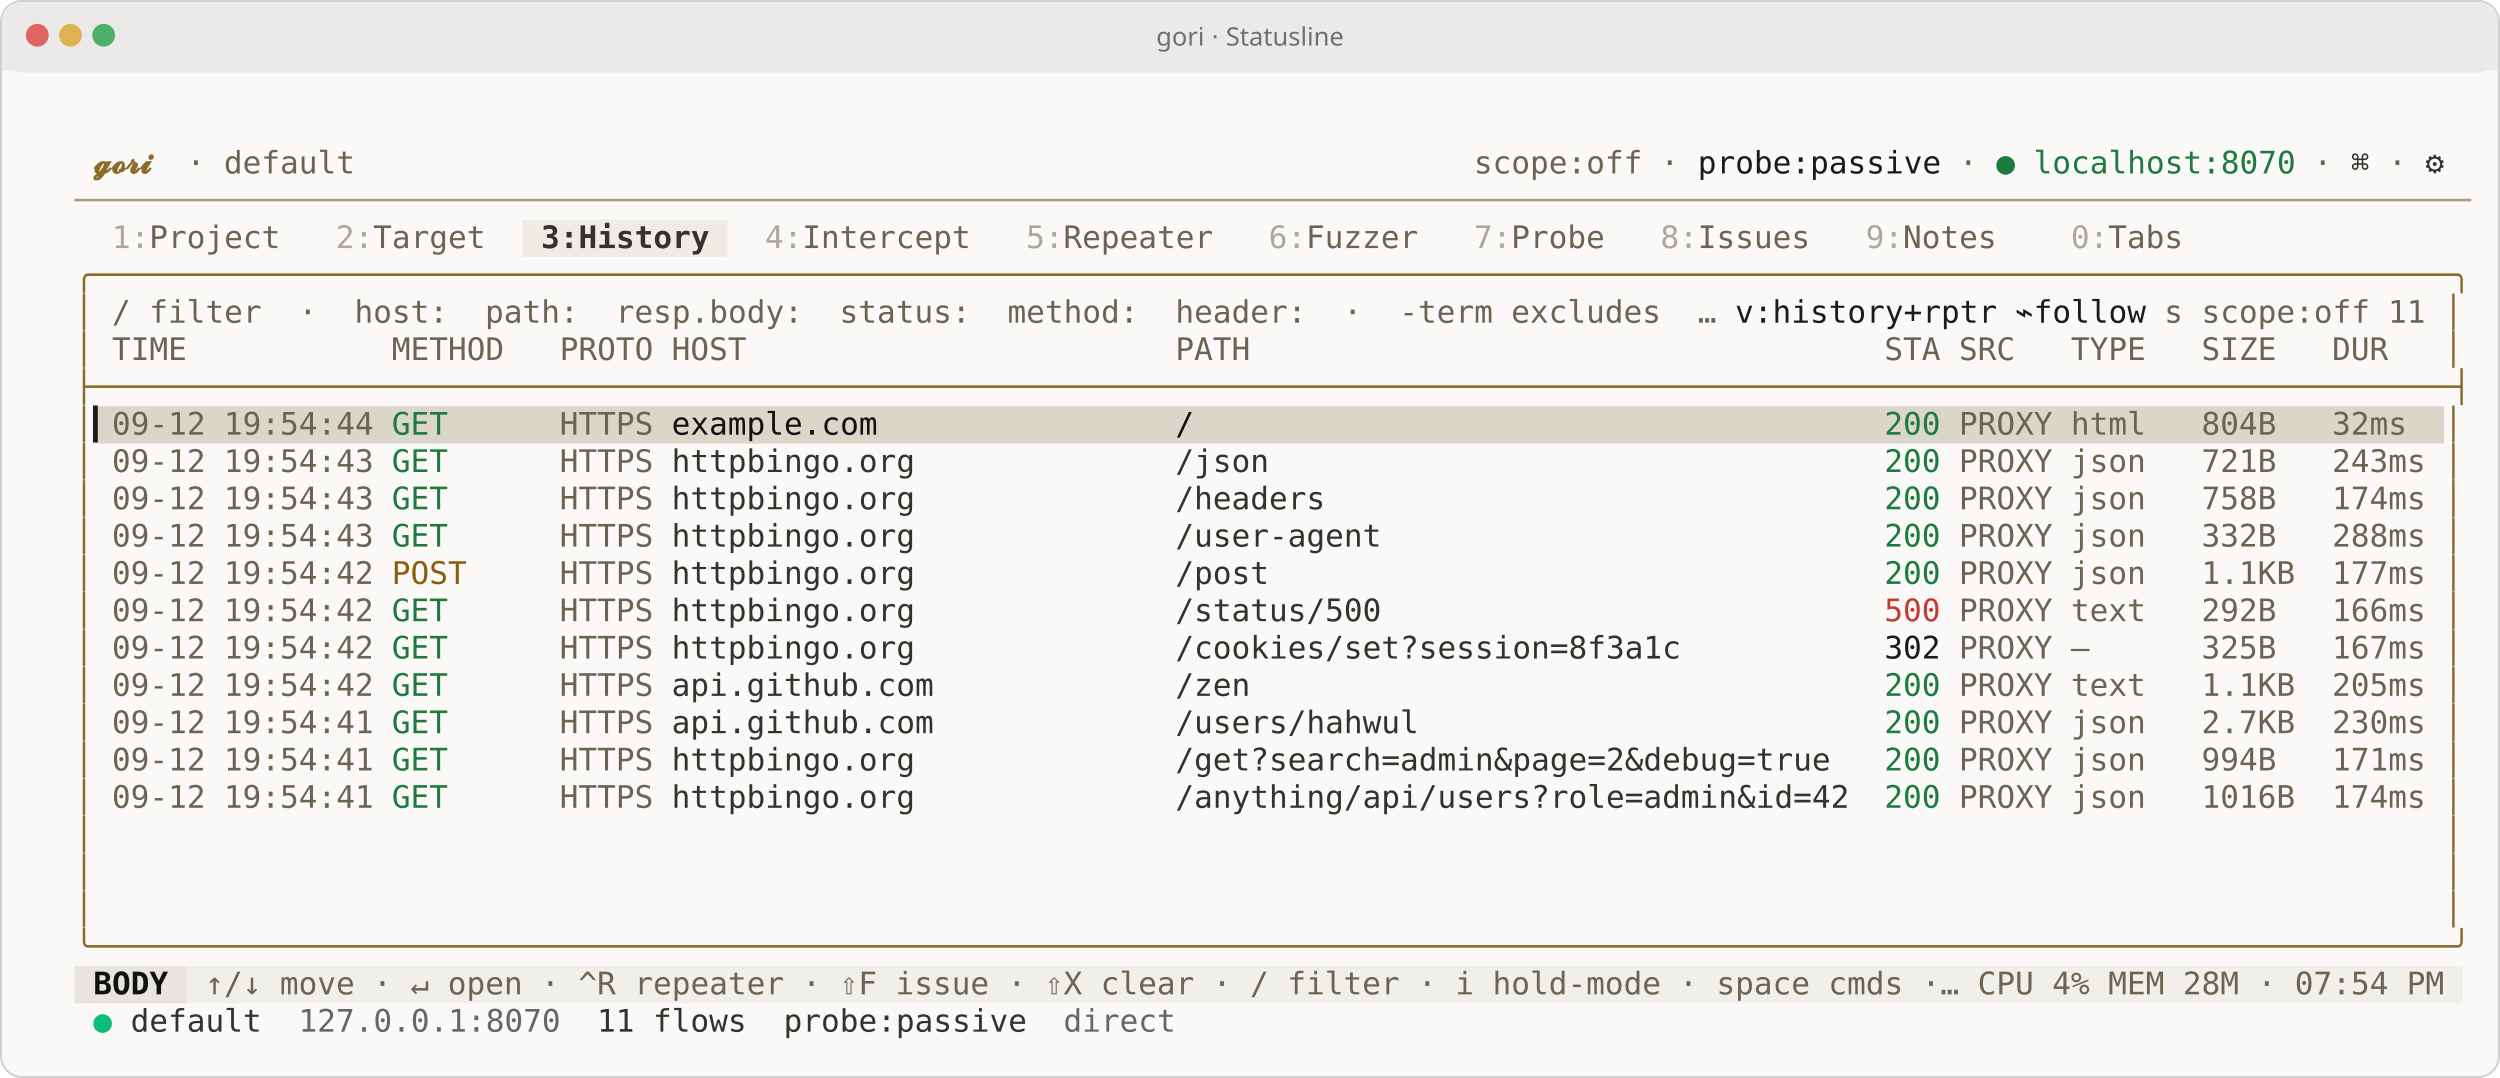
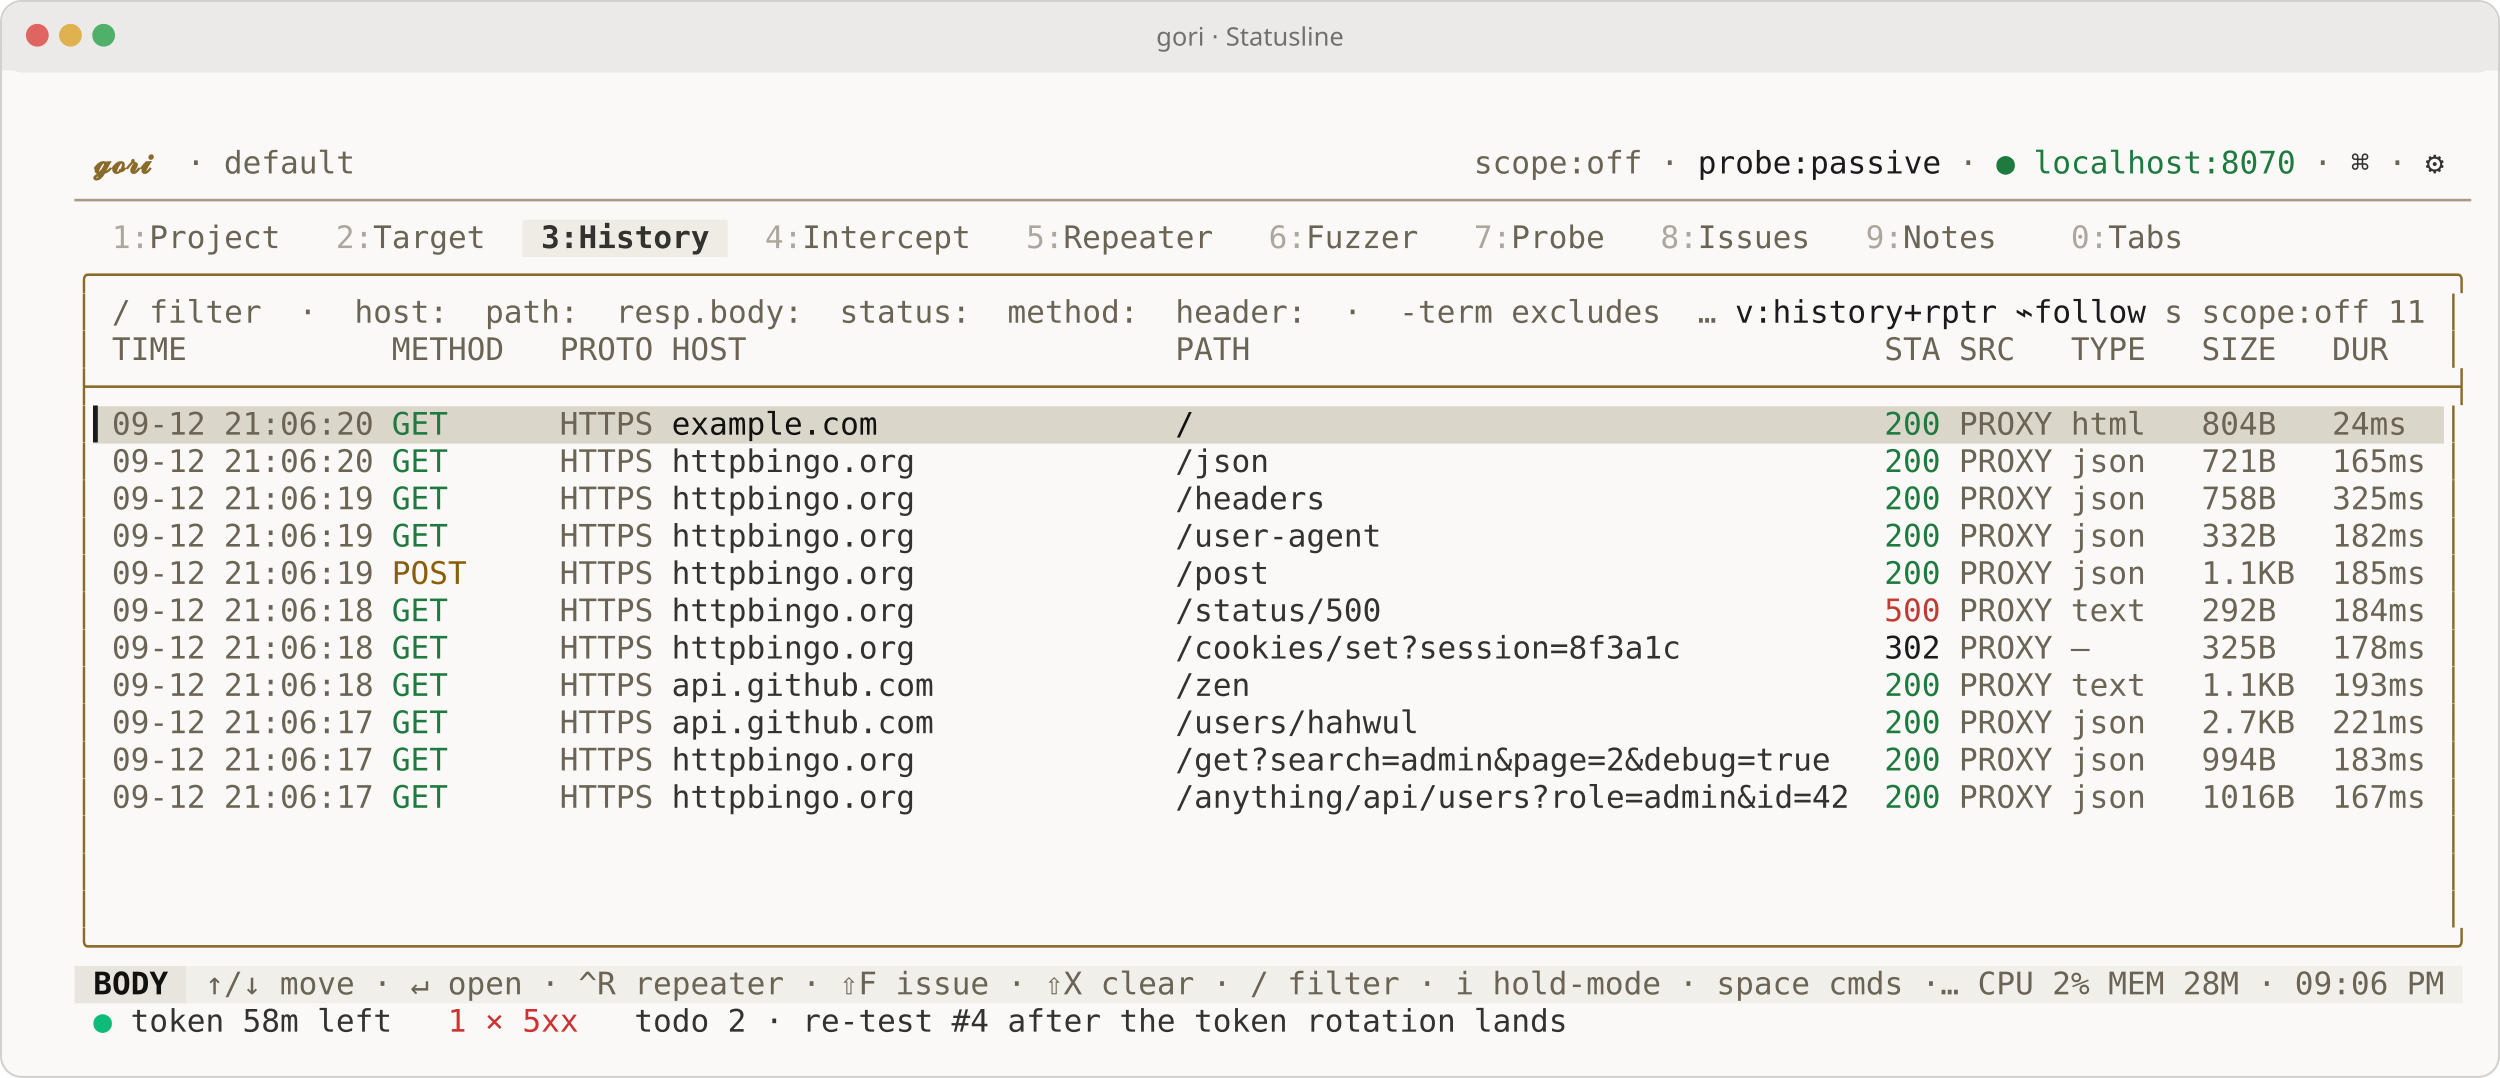
<svg xmlns="http://www.w3.org/2000/svg" width="1206" height="520" viewBox="0 0 1206.0 520.0" font-family="ui-monospace,'SF Mono','JetBrains Mono',Menlo,Consolas,monospace" font-size="15.0px" role="img" aria-label="gori · Statusline">
  <rect x="0.5" y="0.5" width="1205.0" height="519.0" rx="10" ry="10" fill="#faf9f7" stroke="#d2d1cf" stroke-width="1" />
  <rect x="1" y="1" width="1204.0" height="34.0" rx="10" ry="10" fill="#ebeae8" />
  <rect x="1" y="24.0" width="1204.0" height="10" fill="#ebeae8" />
  <circle cx="18.0" cy="17.0" r="5.5" fill="#e0645f" />
  <circle cx="34.0" cy="17.0" r="5.5" fill="#e0b24f" />
  <circle cx="50.0" cy="17.0" r="5.5" fill="#4fb06a" />
  <text x="603.0" y="22.0" text-anchor="middle" fill="#70706f" font-family="'Apple Symbols','Segoe UI Symbol','Cambria Math','STIX Two Math','Noto Sans Math','DejaVu Sans',ui-monospace,'SF Mono','JetBrains Mono',Menlo,Consolas,monospace" font-size="12.3px">gori · Statusline</text>
  <rect x="252.00" y="106.00" width="99.00" height="18.00" fill="#eeece5" />
  <rect x="45.00" y="196.00" width="1134.00" height="18.00" fill="#dbd6ca" />
  <rect x="36.00" y="466.00" width="54.00" height="18.00" fill="#e7e5de" />
  <rect x="90.00" y="466.00" width="1098.00" height="18.00" fill="#f0efea" />
  <text x="45.00" y="83.68" textLength="36.00" lengthAdjust="spacingAndGlyphs" fill="#8a6a28" font-weight="700" xml:space="preserve">𝓰𝓸𝓻𝓲</text>
  <text x="90.00" y="83.68" textLength="9.00" lengthAdjust="spacingAndGlyphs" fill="#6b6454" xml:space="preserve">·</text>
  <text x="108.00" y="83.68" textLength="63.00" lengthAdjust="spacingAndGlyphs" fill="#6b6454" xml:space="preserve">default</text>
  <text x="711.00" y="83.68" textLength="81.00" lengthAdjust="spacingAndGlyphs" fill="#6b6454" xml:space="preserve">scope:off</text>
  <text x="801.00" y="83.68" textLength="9.00" lengthAdjust="spacingAndGlyphs" fill="#6b6454" xml:space="preserve">·</text>
  <text x="819.00" y="83.68" textLength="117.00" lengthAdjust="spacingAndGlyphs" fill="#1b1b1d" xml:space="preserve">probe:passive</text>
  <text x="945.00" y="83.68" textLength="9.00" lengthAdjust="spacingAndGlyphs" fill="#6b6454" xml:space="preserve">·</text>
  <text x="963.00" y="83.68" textLength="9.00" lengthAdjust="spacingAndGlyphs" fill="#1f7a40" xml:space="preserve">●</text>
  <text x="981.00" y="83.68" textLength="126.00" lengthAdjust="spacingAndGlyphs" fill="#1f7a40" xml:space="preserve">localhost:8070</text>
  <text x="1116.00" y="83.68" textLength="9.00" lengthAdjust="spacingAndGlyphs" fill="#6b6454" xml:space="preserve">·</text>
  <text x="1134.00" y="83.68" textLength="9.00" lengthAdjust="spacingAndGlyphs" fill="#33322f" xml:space="preserve">⌘</text>
  <text x="1152.00" y="83.68" textLength="9.00" lengthAdjust="spacingAndGlyphs" fill="#6b6454" xml:space="preserve">·</text>
  <text x="1170.00" y="83.68" textLength="9.00" lengthAdjust="spacingAndGlyphs" fill="#33322f" xml:space="preserve">⚙</text>
  <text x="36.00" y="101.68" textLength="1152.00" lengthAdjust="spacingAndGlyphs" fill="#a89a86" xml:space="preserve">────────────────────────────────────────────────────────────────────────────────────────────────────────────────────────────────</text>
  <text x="54.00" y="119.68" textLength="18.00" lengthAdjust="spacingAndGlyphs" fill="#aba79d" xml:space="preserve">1:</text>
  <text x="72.00" y="119.68" textLength="63.00" lengthAdjust="spacingAndGlyphs" fill="#6b6454" xml:space="preserve">Project</text>
  <text x="162.00" y="119.68" textLength="18.00" lengthAdjust="spacingAndGlyphs" fill="#aba79d" xml:space="preserve">2:</text>
  <text x="180.00" y="119.68" textLength="54.00" lengthAdjust="spacingAndGlyphs" fill="#6b6454" xml:space="preserve">Target</text>
  <text x="261.00" y="119.68" textLength="81.00" lengthAdjust="spacingAndGlyphs" fill="#33322f" font-weight="700" xml:space="preserve">3:History</text>
  <text x="369.00" y="119.68" textLength="18.00" lengthAdjust="spacingAndGlyphs" fill="#aba79d" xml:space="preserve">4:</text>
  <text x="387.00" y="119.68" textLength="81.00" lengthAdjust="spacingAndGlyphs" fill="#6b6454" xml:space="preserve">Intercept</text>
  <text x="495.00" y="119.68" textLength="18.00" lengthAdjust="spacingAndGlyphs" fill="#aba79d" xml:space="preserve">5:</text>
  <text x="513.00" y="119.68" textLength="72.00" lengthAdjust="spacingAndGlyphs" fill="#6b6454" xml:space="preserve">Repeater</text>
  <text x="612.00" y="119.68" textLength="18.00" lengthAdjust="spacingAndGlyphs" fill="#aba79d" xml:space="preserve">6:</text>
  <text x="630.00" y="119.68" textLength="54.00" lengthAdjust="spacingAndGlyphs" fill="#6b6454" xml:space="preserve">Fuzzer</text>
  <text x="711.00" y="119.68" textLength="18.00" lengthAdjust="spacingAndGlyphs" fill="#aba79d" xml:space="preserve">7:</text>
  <text x="729.00" y="119.68" textLength="45.00" lengthAdjust="spacingAndGlyphs" fill="#6b6454" xml:space="preserve">Probe</text>
  <text x="801.00" y="119.68" textLength="18.00" lengthAdjust="spacingAndGlyphs" fill="#aba79d" xml:space="preserve">8:</text>
  <text x="819.00" y="119.68" textLength="54.00" lengthAdjust="spacingAndGlyphs" fill="#6b6454" xml:space="preserve">Issues</text>
  <text x="900.00" y="119.68" textLength="18.00" lengthAdjust="spacingAndGlyphs" fill="#aba79d" xml:space="preserve">9:</text>
  <text x="918.00" y="119.68" textLength="45.00" lengthAdjust="spacingAndGlyphs" fill="#6b6454" xml:space="preserve">Notes</text>
  <text x="999.00" y="119.68" textLength="18.00" lengthAdjust="spacingAndGlyphs" fill="#aba79d" xml:space="preserve">0:</text>
  <text x="1017.00" y="119.68" textLength="36.00" lengthAdjust="spacingAndGlyphs" fill="#6b6454" xml:space="preserve">Tabs</text>
  <text x="36.00" y="137.68" textLength="1152.00" lengthAdjust="spacingAndGlyphs" fill="#8a6a28" xml:space="preserve">╭──────────────────────────────────────────────────────────────────────────────────────────────────────────────────────────────╮</text>
  <text x="36.00" y="155.68" textLength="9.00" lengthAdjust="spacingAndGlyphs" fill="#8a6a28" xml:space="preserve">│</text>
  <text x="54.00" y="155.68" textLength="9.00" lengthAdjust="spacingAndGlyphs" fill="#6b6454" xml:space="preserve">/</text>
  <text x="72.00" y="155.68" textLength="54.00" lengthAdjust="spacingAndGlyphs" fill="#6b6454" xml:space="preserve">filter</text>
  <text x="144.00" y="155.68" textLength="9.00" lengthAdjust="spacingAndGlyphs" fill="#6b6454" xml:space="preserve">·</text>
  <text x="171.00" y="155.68" textLength="45.00" lengthAdjust="spacingAndGlyphs" fill="#6b6454" xml:space="preserve">host:</text>
  <text x="234.00" y="155.68" textLength="45.00" lengthAdjust="spacingAndGlyphs" fill="#6b6454" xml:space="preserve">path:</text>
  <text x="297.00" y="155.68" textLength="90.00" lengthAdjust="spacingAndGlyphs" fill="#6b6454" xml:space="preserve">resp.body:</text>
  <text x="405.00" y="155.68" textLength="63.00" lengthAdjust="spacingAndGlyphs" fill="#6b6454" xml:space="preserve">status:</text>
  <text x="486.00" y="155.68" textLength="63.00" lengthAdjust="spacingAndGlyphs" fill="#6b6454" xml:space="preserve">method:</text>
  <text x="567.00" y="155.68" textLength="63.00" lengthAdjust="spacingAndGlyphs" fill="#6b6454" xml:space="preserve">header:</text>
  <text x="648.00" y="155.68" textLength="9.00" lengthAdjust="spacingAndGlyphs" fill="#6b6454" xml:space="preserve">·</text>
  <text x="675.00" y="155.68" textLength="45.00" lengthAdjust="spacingAndGlyphs" fill="#6b6454" xml:space="preserve">-term</text>
  <text x="729.00" y="155.68" textLength="72.00" lengthAdjust="spacingAndGlyphs" fill="#6b6454" xml:space="preserve">excludes</text>
  <text x="819.00" y="155.68" textLength="9.00" lengthAdjust="spacingAndGlyphs" fill="#6b6454" xml:space="preserve">…</text>
  <text x="837.00" y="155.68" textLength="126.00" lengthAdjust="spacingAndGlyphs" fill="#1b1b1d" xml:space="preserve">v:history+rptr</text>
  <text x="972.00" y="155.68" textLength="63.00" lengthAdjust="spacingAndGlyphs" fill="#1b1b1d" xml:space="preserve">⌁follow</text>
  <text x="1044.00" y="155.68" textLength="9.00" lengthAdjust="spacingAndGlyphs" fill="#6b6454" xml:space="preserve">s</text>
  <text x="1062.00" y="155.68" textLength="81.00" lengthAdjust="spacingAndGlyphs" fill="#6b6454" xml:space="preserve">scope:off</text>
  <text x="1152.00" y="155.68" textLength="18.00" lengthAdjust="spacingAndGlyphs" fill="#6b6454" xml:space="preserve">11</text>
  <text x="1179.00" y="155.68" textLength="9.00" lengthAdjust="spacingAndGlyphs" fill="#8a6a28" xml:space="preserve">│</text>
  <text x="36.00" y="173.68" textLength="9.00" lengthAdjust="spacingAndGlyphs" fill="#8a6a28" xml:space="preserve">│</text>
  <text x="54.00" y="173.68" textLength="36.00" lengthAdjust="spacingAndGlyphs" fill="#6b6454" xml:space="preserve">TIME</text>
  <text x="189.00" y="173.68" textLength="54.00" lengthAdjust="spacingAndGlyphs" fill="#6b6454" xml:space="preserve">METHOD</text>
  <text x="270.00" y="173.68" textLength="45.00" lengthAdjust="spacingAndGlyphs" fill="#6b6454" xml:space="preserve">PROTO</text>
  <text x="324.00" y="173.68" textLength="36.00" lengthAdjust="spacingAndGlyphs" fill="#6b6454" xml:space="preserve">HOST</text>
  <text x="567.00" y="173.68" textLength="36.00" lengthAdjust="spacingAndGlyphs" fill="#6b6454" xml:space="preserve">PATH</text>
  <text x="909.00" y="173.68" textLength="27.00" lengthAdjust="spacingAndGlyphs" fill="#6b6454" xml:space="preserve">STA</text>
  <text x="945.00" y="173.68" textLength="27.00" lengthAdjust="spacingAndGlyphs" fill="#6b6454" xml:space="preserve">SRC</text>
  <text x="999.00" y="173.68" textLength="36.00" lengthAdjust="spacingAndGlyphs" fill="#6b6454" xml:space="preserve">TYPE</text>
  <text x="1062.00" y="173.68" textLength="36.00" lengthAdjust="spacingAndGlyphs" fill="#6b6454" xml:space="preserve">SIZE</text>
  <text x="1125.00" y="173.68" textLength="27.00" lengthAdjust="spacingAndGlyphs" fill="#6b6454" xml:space="preserve">DUR</text>
  <text x="1179.00" y="173.68" textLength="9.00" lengthAdjust="spacingAndGlyphs" fill="#8a6a28" xml:space="preserve">│</text>
  <text x="36.00" y="191.68" textLength="1152.00" lengthAdjust="spacingAndGlyphs" fill="#8a6a28" xml:space="preserve">├──────────────────────────────────────────────────────────────────────────────────────────────────────────────────────────────┤</text>
  <text x="36.00" y="209.68" textLength="9.00" lengthAdjust="spacingAndGlyphs" fill="#8a6a28" xml:space="preserve">│</text>
  <text x="45.00" y="209.68" textLength="9.00" lengthAdjust="spacingAndGlyphs" fill="#1b1b1d" xml:space="preserve">▎</text>
  <text x="54.00" y="209.68" textLength="45.00" lengthAdjust="spacingAndGlyphs" fill="#6b6454" xml:space="preserve">09-12</text>
-   <text x="108.00" y="209.68" textLength="72.00" lengthAdjust="spacingAndGlyphs" fill="#6b6454" xml:space="preserve">19:54:44</text>
+   <text x="108.00" y="209.68" textLength="72.00" lengthAdjust="spacingAndGlyphs" fill="#6b6454" xml:space="preserve">21:06:20</text>
  <text x="189.00" y="209.68" textLength="27.00" lengthAdjust="spacingAndGlyphs" fill="#1f7a40" xml:space="preserve">GET</text>
  <text x="270.00" y="209.68" textLength="45.00" lengthAdjust="spacingAndGlyphs" fill="#6b6454" xml:space="preserve">HTTPS</text>
  <text x="324.00" y="209.68" textLength="99.00" lengthAdjust="spacingAndGlyphs" fill="#111110" xml:space="preserve">example.com</text>
  <text x="567.00" y="209.68" textLength="9.00" lengthAdjust="spacingAndGlyphs" fill="#111110" xml:space="preserve">/</text>
  <text x="909.00" y="209.68" textLength="27.00" lengthAdjust="spacingAndGlyphs" fill="#1f7a40" xml:space="preserve">200</text>
  <text x="945.00" y="209.68" textLength="45.00" lengthAdjust="spacingAndGlyphs" fill="#6b6454" xml:space="preserve">PROXY</text>
  <text x="999.00" y="209.68" textLength="36.00" lengthAdjust="spacingAndGlyphs" fill="#6b6454" xml:space="preserve">html</text>
  <text x="1062.00" y="209.68" textLength="36.00" lengthAdjust="spacingAndGlyphs" fill="#6b6454" xml:space="preserve">804B</text>
-   <text x="1125.00" y="209.68" textLength="36.00" lengthAdjust="spacingAndGlyphs" fill="#6b6454" xml:space="preserve">32ms</text>
+   <text x="1125.00" y="209.68" textLength="36.00" lengthAdjust="spacingAndGlyphs" fill="#6b6454" xml:space="preserve">24ms</text>
  <text x="1179.00" y="209.68" textLength="9.00" lengthAdjust="spacingAndGlyphs" fill="#8a6a28" xml:space="preserve">│</text>
  <text x="36.00" y="227.68" textLength="9.00" lengthAdjust="spacingAndGlyphs" fill="#8a6a28" xml:space="preserve">│</text>
  <text x="54.00" y="227.68" textLength="45.00" lengthAdjust="spacingAndGlyphs" fill="#6b6454" xml:space="preserve">09-12</text>
-   <text x="108.00" y="227.68" textLength="72.00" lengthAdjust="spacingAndGlyphs" fill="#6b6454" xml:space="preserve">19:54:43</text>
+   <text x="108.00" y="227.68" textLength="72.00" lengthAdjust="spacingAndGlyphs" fill="#6b6454" xml:space="preserve">21:06:20</text>
  <text x="189.00" y="227.68" textLength="27.00" lengthAdjust="spacingAndGlyphs" fill="#1f7a40" xml:space="preserve">GET</text>
  <text x="270.00" y="227.68" textLength="45.00" lengthAdjust="spacingAndGlyphs" fill="#6b6454" xml:space="preserve">HTTPS</text>
  <text x="324.00" y="227.68" textLength="117.00" lengthAdjust="spacingAndGlyphs" fill="#33322f" xml:space="preserve">httpbingo.org</text>
  <text x="567.00" y="227.68" textLength="45.00" lengthAdjust="spacingAndGlyphs" fill="#33322f" xml:space="preserve">/json</text>
  <text x="909.00" y="227.68" textLength="27.00" lengthAdjust="spacingAndGlyphs" fill="#1f7a40" xml:space="preserve">200</text>
  <text x="945.00" y="227.68" textLength="45.00" lengthAdjust="spacingAndGlyphs" fill="#6b6454" xml:space="preserve">PROXY</text>
  <text x="999.00" y="227.68" textLength="36.00" lengthAdjust="spacingAndGlyphs" fill="#6b6454" xml:space="preserve">json</text>
  <text x="1062.00" y="227.68" textLength="36.00" lengthAdjust="spacingAndGlyphs" fill="#6b6454" xml:space="preserve">721B</text>
-   <text x="1125.00" y="227.68" textLength="45.00" lengthAdjust="spacingAndGlyphs" fill="#6b6454" xml:space="preserve">243ms</text>
+   <text x="1125.00" y="227.68" textLength="45.00" lengthAdjust="spacingAndGlyphs" fill="#6b6454" xml:space="preserve">165ms</text>
  <text x="1179.00" y="227.68" textLength="9.00" lengthAdjust="spacingAndGlyphs" fill="#8a6a28" xml:space="preserve">│</text>
  <text x="36.00" y="245.68" textLength="9.00" lengthAdjust="spacingAndGlyphs" fill="#8a6a28" xml:space="preserve">│</text>
  <text x="54.00" y="245.68" textLength="45.00" lengthAdjust="spacingAndGlyphs" fill="#6b6454" xml:space="preserve">09-12</text>
-   <text x="108.00" y="245.68" textLength="72.00" lengthAdjust="spacingAndGlyphs" fill="#6b6454" xml:space="preserve">19:54:43</text>
+   <text x="108.00" y="245.68" textLength="72.00" lengthAdjust="spacingAndGlyphs" fill="#6b6454" xml:space="preserve">21:06:19</text>
  <text x="189.00" y="245.68" textLength="27.00" lengthAdjust="spacingAndGlyphs" fill="#1f7a40" xml:space="preserve">GET</text>
  <text x="270.00" y="245.68" textLength="45.00" lengthAdjust="spacingAndGlyphs" fill="#6b6454" xml:space="preserve">HTTPS</text>
  <text x="324.00" y="245.68" textLength="117.00" lengthAdjust="spacingAndGlyphs" fill="#33322f" xml:space="preserve">httpbingo.org</text>
  <text x="567.00" y="245.68" textLength="72.00" lengthAdjust="spacingAndGlyphs" fill="#33322f" xml:space="preserve">/headers</text>
  <text x="909.00" y="245.68" textLength="27.00" lengthAdjust="spacingAndGlyphs" fill="#1f7a40" xml:space="preserve">200</text>
  <text x="945.00" y="245.68" textLength="45.00" lengthAdjust="spacingAndGlyphs" fill="#6b6454" xml:space="preserve">PROXY</text>
  <text x="999.00" y="245.68" textLength="36.00" lengthAdjust="spacingAndGlyphs" fill="#6b6454" xml:space="preserve">json</text>
  <text x="1062.00" y="245.68" textLength="36.00" lengthAdjust="spacingAndGlyphs" fill="#6b6454" xml:space="preserve">758B</text>
-   <text x="1125.00" y="245.68" textLength="45.00" lengthAdjust="spacingAndGlyphs" fill="#6b6454" xml:space="preserve">174ms</text>
+   <text x="1125.00" y="245.68" textLength="45.00" lengthAdjust="spacingAndGlyphs" fill="#6b6454" xml:space="preserve">325ms</text>
  <text x="1179.00" y="245.68" textLength="9.00" lengthAdjust="spacingAndGlyphs" fill="#8a6a28" xml:space="preserve">│</text>
  <text x="36.00" y="263.68" textLength="9.00" lengthAdjust="spacingAndGlyphs" fill="#8a6a28" xml:space="preserve">│</text>
  <text x="54.00" y="263.68" textLength="45.00" lengthAdjust="spacingAndGlyphs" fill="#6b6454" xml:space="preserve">09-12</text>
-   <text x="108.00" y="263.68" textLength="72.00" lengthAdjust="spacingAndGlyphs" fill="#6b6454" xml:space="preserve">19:54:43</text>
+   <text x="108.00" y="263.68" textLength="72.00" lengthAdjust="spacingAndGlyphs" fill="#6b6454" xml:space="preserve">21:06:19</text>
  <text x="189.00" y="263.68" textLength="27.00" lengthAdjust="spacingAndGlyphs" fill="#1f7a40" xml:space="preserve">GET</text>
  <text x="270.00" y="263.68" textLength="45.00" lengthAdjust="spacingAndGlyphs" fill="#6b6454" xml:space="preserve">HTTPS</text>
  <text x="324.00" y="263.68" textLength="117.00" lengthAdjust="spacingAndGlyphs" fill="#33322f" xml:space="preserve">httpbingo.org</text>
  <text x="567.00" y="263.68" textLength="99.00" lengthAdjust="spacingAndGlyphs" fill="#33322f" xml:space="preserve">/user-agent</text>
  <text x="909.00" y="263.68" textLength="27.00" lengthAdjust="spacingAndGlyphs" fill="#1f7a40" xml:space="preserve">200</text>
  <text x="945.00" y="263.68" textLength="45.00" lengthAdjust="spacingAndGlyphs" fill="#6b6454" xml:space="preserve">PROXY</text>
  <text x="999.00" y="263.68" textLength="36.00" lengthAdjust="spacingAndGlyphs" fill="#6b6454" xml:space="preserve">json</text>
  <text x="1062.00" y="263.68" textLength="36.00" lengthAdjust="spacingAndGlyphs" fill="#6b6454" xml:space="preserve">332B</text>
-   <text x="1125.00" y="263.68" textLength="45.00" lengthAdjust="spacingAndGlyphs" fill="#6b6454" xml:space="preserve">288ms</text>
+   <text x="1125.00" y="263.68" textLength="45.00" lengthAdjust="spacingAndGlyphs" fill="#6b6454" xml:space="preserve">182ms</text>
  <text x="1179.00" y="263.68" textLength="9.00" lengthAdjust="spacingAndGlyphs" fill="#8a6a28" xml:space="preserve">│</text>
  <text x="36.00" y="281.68" textLength="9.00" lengthAdjust="spacingAndGlyphs" fill="#8a6a28" xml:space="preserve">│</text>
  <text x="54.00" y="281.68" textLength="45.00" lengthAdjust="spacingAndGlyphs" fill="#6b6454" xml:space="preserve">09-12</text>
-   <text x="108.00" y="281.68" textLength="72.00" lengthAdjust="spacingAndGlyphs" fill="#6b6454" xml:space="preserve">19:54:42</text>
+   <text x="108.00" y="281.68" textLength="72.00" lengthAdjust="spacingAndGlyphs" fill="#6b6454" xml:space="preserve">21:06:19</text>
  <text x="189.00" y="281.68" textLength="36.00" lengthAdjust="spacingAndGlyphs" fill="#8a5d0a" xml:space="preserve">POST</text>
  <text x="270.00" y="281.68" textLength="45.00" lengthAdjust="spacingAndGlyphs" fill="#6b6454" xml:space="preserve">HTTPS</text>
  <text x="324.00" y="281.68" textLength="117.00" lengthAdjust="spacingAndGlyphs" fill="#33322f" xml:space="preserve">httpbingo.org</text>
  <text x="567.00" y="281.68" textLength="45.00" lengthAdjust="spacingAndGlyphs" fill="#33322f" xml:space="preserve">/post</text>
  <text x="909.00" y="281.68" textLength="27.00" lengthAdjust="spacingAndGlyphs" fill="#1f7a40" xml:space="preserve">200</text>
  <text x="945.00" y="281.68" textLength="45.00" lengthAdjust="spacingAndGlyphs" fill="#6b6454" xml:space="preserve">PROXY</text>
  <text x="999.00" y="281.68" textLength="36.00" lengthAdjust="spacingAndGlyphs" fill="#6b6454" xml:space="preserve">json</text>
  <text x="1062.00" y="281.68" textLength="45.00" lengthAdjust="spacingAndGlyphs" fill="#6b6454" xml:space="preserve">1.1KB</text>
-   <text x="1125.00" y="281.68" textLength="45.00" lengthAdjust="spacingAndGlyphs" fill="#6b6454" xml:space="preserve">177ms</text>
+   <text x="1125.00" y="281.68" textLength="45.00" lengthAdjust="spacingAndGlyphs" fill="#6b6454" xml:space="preserve">185ms</text>
  <text x="1179.00" y="281.68" textLength="9.00" lengthAdjust="spacingAndGlyphs" fill="#8a6a28" xml:space="preserve">│</text>
  <text x="36.00" y="299.68" textLength="9.00" lengthAdjust="spacingAndGlyphs" fill="#8a6a28" xml:space="preserve">│</text>
  <text x="54.00" y="299.68" textLength="45.00" lengthAdjust="spacingAndGlyphs" fill="#6b6454" xml:space="preserve">09-12</text>
-   <text x="108.00" y="299.68" textLength="72.00" lengthAdjust="spacingAndGlyphs" fill="#6b6454" xml:space="preserve">19:54:42</text>
+   <text x="108.00" y="299.68" textLength="72.00" lengthAdjust="spacingAndGlyphs" fill="#6b6454" xml:space="preserve">21:06:18</text>
  <text x="189.00" y="299.68" textLength="27.00" lengthAdjust="spacingAndGlyphs" fill="#1f7a40" xml:space="preserve">GET</text>
  <text x="270.00" y="299.68" textLength="45.00" lengthAdjust="spacingAndGlyphs" fill="#6b6454" xml:space="preserve">HTTPS</text>
  <text x="324.00" y="299.68" textLength="117.00" lengthAdjust="spacingAndGlyphs" fill="#33322f" xml:space="preserve">httpbingo.org</text>
  <text x="567.00" y="299.68" textLength="99.00" lengthAdjust="spacingAndGlyphs" fill="#33322f" xml:space="preserve">/status/500</text>
  <text x="909.00" y="299.68" textLength="27.00" lengthAdjust="spacingAndGlyphs" fill="#c23b32" xml:space="preserve">500</text>
  <text x="945.00" y="299.68" textLength="45.00" lengthAdjust="spacingAndGlyphs" fill="#6b6454" xml:space="preserve">PROXY</text>
  <text x="999.00" y="299.68" textLength="36.00" lengthAdjust="spacingAndGlyphs" fill="#6b6454" xml:space="preserve">text</text>
  <text x="1062.00" y="299.68" textLength="36.00" lengthAdjust="spacingAndGlyphs" fill="#6b6454" xml:space="preserve">292B</text>
-   <text x="1125.00" y="299.68" textLength="45.00" lengthAdjust="spacingAndGlyphs" fill="#6b6454" xml:space="preserve">166ms</text>
+   <text x="1125.00" y="299.68" textLength="45.00" lengthAdjust="spacingAndGlyphs" fill="#6b6454" xml:space="preserve">184ms</text>
  <text x="1179.00" y="299.68" textLength="9.00" lengthAdjust="spacingAndGlyphs" fill="#8a6a28" xml:space="preserve">│</text>
  <text x="36.00" y="317.68" textLength="9.00" lengthAdjust="spacingAndGlyphs" fill="#8a6a28" xml:space="preserve">│</text>
  <text x="54.00" y="317.68" textLength="45.00" lengthAdjust="spacingAndGlyphs" fill="#6b6454" xml:space="preserve">09-12</text>
-   <text x="108.00" y="317.68" textLength="72.00" lengthAdjust="spacingAndGlyphs" fill="#6b6454" xml:space="preserve">19:54:42</text>
+   <text x="108.00" y="317.68" textLength="72.00" lengthAdjust="spacingAndGlyphs" fill="#6b6454" xml:space="preserve">21:06:18</text>
  <text x="189.00" y="317.68" textLength="27.00" lengthAdjust="spacingAndGlyphs" fill="#1f7a40" xml:space="preserve">GET</text>
  <text x="270.00" y="317.68" textLength="45.00" lengthAdjust="spacingAndGlyphs" fill="#6b6454" xml:space="preserve">HTTPS</text>
  <text x="324.00" y="317.68" textLength="117.00" lengthAdjust="spacingAndGlyphs" fill="#33322f" xml:space="preserve">httpbingo.org</text>
  <text x="567.00" y="317.68" textLength="243.00" lengthAdjust="spacingAndGlyphs" fill="#33322f" xml:space="preserve">/cookies/set?session=8f3a1c</text>
  <text x="909.00" y="317.68" textLength="27.00" lengthAdjust="spacingAndGlyphs" fill="#1b1b1d" xml:space="preserve">302</text>
  <text x="945.00" y="317.68" textLength="45.00" lengthAdjust="spacingAndGlyphs" fill="#6b6454" xml:space="preserve">PROXY</text>
  <text x="999.00" y="317.68" textLength="9.00" lengthAdjust="spacingAndGlyphs" fill="#6b6454" xml:space="preserve">—</text>
  <text x="1062.00" y="317.68" textLength="36.00" lengthAdjust="spacingAndGlyphs" fill="#6b6454" xml:space="preserve">325B</text>
-   <text x="1125.00" y="317.68" textLength="45.00" lengthAdjust="spacingAndGlyphs" fill="#6b6454" xml:space="preserve">167ms</text>
+   <text x="1125.00" y="317.68" textLength="45.00" lengthAdjust="spacingAndGlyphs" fill="#6b6454" xml:space="preserve">178ms</text>
  <text x="1179.00" y="317.68" textLength="9.00" lengthAdjust="spacingAndGlyphs" fill="#8a6a28" xml:space="preserve">│</text>
  <text x="36.00" y="335.68" textLength="9.00" lengthAdjust="spacingAndGlyphs" fill="#8a6a28" xml:space="preserve">│</text>
  <text x="54.00" y="335.68" textLength="45.00" lengthAdjust="spacingAndGlyphs" fill="#6b6454" xml:space="preserve">09-12</text>
-   <text x="108.00" y="335.68" textLength="72.00" lengthAdjust="spacingAndGlyphs" fill="#6b6454" xml:space="preserve">19:54:42</text>
+   <text x="108.00" y="335.68" textLength="72.00" lengthAdjust="spacingAndGlyphs" fill="#6b6454" xml:space="preserve">21:06:18</text>
  <text x="189.00" y="335.68" textLength="27.00" lengthAdjust="spacingAndGlyphs" fill="#1f7a40" xml:space="preserve">GET</text>
  <text x="270.00" y="335.68" textLength="45.00" lengthAdjust="spacingAndGlyphs" fill="#6b6454" xml:space="preserve">HTTPS</text>
  <text x="324.00" y="335.68" textLength="126.00" lengthAdjust="spacingAndGlyphs" fill="#33322f" xml:space="preserve">api.github.com</text>
  <text x="567.00" y="335.68" textLength="36.00" lengthAdjust="spacingAndGlyphs" fill="#33322f" xml:space="preserve">/zen</text>
  <text x="909.00" y="335.68" textLength="27.00" lengthAdjust="spacingAndGlyphs" fill="#1f7a40" xml:space="preserve">200</text>
  <text x="945.00" y="335.68" textLength="45.00" lengthAdjust="spacingAndGlyphs" fill="#6b6454" xml:space="preserve">PROXY</text>
  <text x="999.00" y="335.68" textLength="36.00" lengthAdjust="spacingAndGlyphs" fill="#6b6454" xml:space="preserve">text</text>
  <text x="1062.00" y="335.68" textLength="45.00" lengthAdjust="spacingAndGlyphs" fill="#6b6454" xml:space="preserve">1.1KB</text>
-   <text x="1125.00" y="335.68" textLength="45.00" lengthAdjust="spacingAndGlyphs" fill="#6b6454" xml:space="preserve">205ms</text>
+   <text x="1125.00" y="335.68" textLength="45.00" lengthAdjust="spacingAndGlyphs" fill="#6b6454" xml:space="preserve">193ms</text>
  <text x="1179.00" y="335.68" textLength="9.00" lengthAdjust="spacingAndGlyphs" fill="#8a6a28" xml:space="preserve">│</text>
  <text x="36.00" y="353.68" textLength="9.00" lengthAdjust="spacingAndGlyphs" fill="#8a6a28" xml:space="preserve">│</text>
  <text x="54.00" y="353.68" textLength="45.00" lengthAdjust="spacingAndGlyphs" fill="#6b6454" xml:space="preserve">09-12</text>
-   <text x="108.00" y="353.68" textLength="72.00" lengthAdjust="spacingAndGlyphs" fill="#6b6454" xml:space="preserve">19:54:41</text>
+   <text x="108.00" y="353.68" textLength="72.00" lengthAdjust="spacingAndGlyphs" fill="#6b6454" xml:space="preserve">21:06:17</text>
  <text x="189.00" y="353.68" textLength="27.00" lengthAdjust="spacingAndGlyphs" fill="#1f7a40" xml:space="preserve">GET</text>
  <text x="270.00" y="353.68" textLength="45.00" lengthAdjust="spacingAndGlyphs" fill="#6b6454" xml:space="preserve">HTTPS</text>
  <text x="324.00" y="353.68" textLength="126.00" lengthAdjust="spacingAndGlyphs" fill="#33322f" xml:space="preserve">api.github.com</text>
  <text x="567.00" y="353.68" textLength="117.00" lengthAdjust="spacingAndGlyphs" fill="#33322f" xml:space="preserve">/users/hahwul</text>
  <text x="909.00" y="353.68" textLength="27.00" lengthAdjust="spacingAndGlyphs" fill="#1f7a40" xml:space="preserve">200</text>
  <text x="945.00" y="353.68" textLength="45.00" lengthAdjust="spacingAndGlyphs" fill="#6b6454" xml:space="preserve">PROXY</text>
  <text x="999.00" y="353.68" textLength="36.00" lengthAdjust="spacingAndGlyphs" fill="#6b6454" xml:space="preserve">json</text>
  <text x="1062.00" y="353.68" textLength="45.00" lengthAdjust="spacingAndGlyphs" fill="#6b6454" xml:space="preserve">2.7KB</text>
-   <text x="1125.00" y="353.68" textLength="45.00" lengthAdjust="spacingAndGlyphs" fill="#6b6454" xml:space="preserve">230ms</text>
+   <text x="1125.00" y="353.68" textLength="45.00" lengthAdjust="spacingAndGlyphs" fill="#6b6454" xml:space="preserve">221ms</text>
  <text x="1179.00" y="353.68" textLength="9.00" lengthAdjust="spacingAndGlyphs" fill="#8a6a28" xml:space="preserve">│</text>
  <text x="36.00" y="371.68" textLength="9.00" lengthAdjust="spacingAndGlyphs" fill="#8a6a28" xml:space="preserve">│</text>
  <text x="54.00" y="371.68" textLength="45.00" lengthAdjust="spacingAndGlyphs" fill="#6b6454" xml:space="preserve">09-12</text>
-   <text x="108.00" y="371.68" textLength="72.00" lengthAdjust="spacingAndGlyphs" fill="#6b6454" xml:space="preserve">19:54:41</text>
+   <text x="108.00" y="371.68" textLength="72.00" lengthAdjust="spacingAndGlyphs" fill="#6b6454" xml:space="preserve">21:06:17</text>
  <text x="189.00" y="371.68" textLength="27.00" lengthAdjust="spacingAndGlyphs" fill="#1f7a40" xml:space="preserve">GET</text>
  <text x="270.00" y="371.68" textLength="45.00" lengthAdjust="spacingAndGlyphs" fill="#6b6454" xml:space="preserve">HTTPS</text>
  <text x="324.00" y="371.68" textLength="117.00" lengthAdjust="spacingAndGlyphs" fill="#33322f" xml:space="preserve">httpbingo.org</text>
  <text x="567.00" y="371.68" textLength="315.00" lengthAdjust="spacingAndGlyphs" fill="#33322f" xml:space="preserve">/get?search=admin&amp;page=2&amp;debug=true</text>
  <text x="909.00" y="371.68" textLength="27.00" lengthAdjust="spacingAndGlyphs" fill="#1f7a40" xml:space="preserve">200</text>
  <text x="945.00" y="371.68" textLength="45.00" lengthAdjust="spacingAndGlyphs" fill="#6b6454" xml:space="preserve">PROXY</text>
  <text x="999.00" y="371.68" textLength="36.00" lengthAdjust="spacingAndGlyphs" fill="#6b6454" xml:space="preserve">json</text>
  <text x="1062.00" y="371.68" textLength="36.00" lengthAdjust="spacingAndGlyphs" fill="#6b6454" xml:space="preserve">994B</text>
-   <text x="1125.00" y="371.68" textLength="45.00" lengthAdjust="spacingAndGlyphs" fill="#6b6454" xml:space="preserve">171ms</text>
+   <text x="1125.00" y="371.68" textLength="45.00" lengthAdjust="spacingAndGlyphs" fill="#6b6454" xml:space="preserve">183ms</text>
  <text x="1179.00" y="371.68" textLength="9.00" lengthAdjust="spacingAndGlyphs" fill="#8a6a28" xml:space="preserve">│</text>
  <text x="36.00" y="389.68" textLength="9.00" lengthAdjust="spacingAndGlyphs" fill="#8a6a28" xml:space="preserve">│</text>
  <text x="54.00" y="389.68" textLength="45.00" lengthAdjust="spacingAndGlyphs" fill="#6b6454" xml:space="preserve">09-12</text>
-   <text x="108.00" y="389.68" textLength="72.00" lengthAdjust="spacingAndGlyphs" fill="#6b6454" xml:space="preserve">19:54:41</text>
+   <text x="108.00" y="389.68" textLength="72.00" lengthAdjust="spacingAndGlyphs" fill="#6b6454" xml:space="preserve">21:06:17</text>
  <text x="189.00" y="389.68" textLength="27.00" lengthAdjust="spacingAndGlyphs" fill="#1f7a40" xml:space="preserve">GET</text>
  <text x="270.00" y="389.68" textLength="45.00" lengthAdjust="spacingAndGlyphs" fill="#6b6454" xml:space="preserve">HTTPS</text>
  <text x="324.00" y="389.68" textLength="117.00" lengthAdjust="spacingAndGlyphs" fill="#33322f" xml:space="preserve">httpbingo.org</text>
  <text x="567.00" y="389.68" textLength="324.00" lengthAdjust="spacingAndGlyphs" fill="#33322f" xml:space="preserve">/anything/api/users?role=admin&amp;id=42</text>
  <text x="909.00" y="389.68" textLength="27.00" lengthAdjust="spacingAndGlyphs" fill="#1f7a40" xml:space="preserve">200</text>
  <text x="945.00" y="389.68" textLength="45.00" lengthAdjust="spacingAndGlyphs" fill="#6b6454" xml:space="preserve">PROXY</text>
  <text x="999.00" y="389.68" textLength="36.00" lengthAdjust="spacingAndGlyphs" fill="#6b6454" xml:space="preserve">json</text>
  <text x="1062.00" y="389.68" textLength="45.00" lengthAdjust="spacingAndGlyphs" fill="#6b6454" xml:space="preserve">1016B</text>
-   <text x="1125.00" y="389.68" textLength="45.00" lengthAdjust="spacingAndGlyphs" fill="#6b6454" xml:space="preserve">174ms</text>
+   <text x="1125.00" y="389.68" textLength="45.00" lengthAdjust="spacingAndGlyphs" fill="#6b6454" xml:space="preserve">167ms</text>
  <text x="1179.00" y="389.68" textLength="9.00" lengthAdjust="spacingAndGlyphs" fill="#8a6a28" xml:space="preserve">│</text>
  <text x="36.00" y="407.68" textLength="9.00" lengthAdjust="spacingAndGlyphs" fill="#8a6a28" xml:space="preserve">│</text>
  <text x="1179.00" y="407.68" textLength="9.00" lengthAdjust="spacingAndGlyphs" fill="#8a6a28" xml:space="preserve">│</text>
  <text x="36.00" y="425.68" textLength="9.00" lengthAdjust="spacingAndGlyphs" fill="#8a6a28" xml:space="preserve">│</text>
  <text x="1179.00" y="425.68" textLength="9.00" lengthAdjust="spacingAndGlyphs" fill="#8a6a28" xml:space="preserve">│</text>
  <text x="36.00" y="443.68" textLength="9.00" lengthAdjust="spacingAndGlyphs" fill="#8a6a28" xml:space="preserve">│</text>
  <text x="1179.00" y="443.68" textLength="9.00" lengthAdjust="spacingAndGlyphs" fill="#8a6a28" xml:space="preserve">│</text>
  <text x="36.00" y="461.68" textLength="1152.00" lengthAdjust="spacingAndGlyphs" fill="#8a6a28" xml:space="preserve">╰──────────────────────────────────────────────────────────────────────────────────────────────────────────────────────────────╯</text>
  <text x="45.00" y="479.68" textLength="36.00" lengthAdjust="spacingAndGlyphs" fill="#111110" font-weight="700" xml:space="preserve">BODY</text>
  <text x="99.00" y="479.68" textLength="27.00" lengthAdjust="spacingAndGlyphs" fill="#6b6454" xml:space="preserve">↑/↓</text>
  <text x="135.00" y="479.68" textLength="36.00" lengthAdjust="spacingAndGlyphs" fill="#6b6454" xml:space="preserve">move</text>
  <text x="180.00" y="479.68" textLength="9.00" lengthAdjust="spacingAndGlyphs" fill="#6b6454" xml:space="preserve">·</text>
  <text x="198.00" y="479.68" textLength="9.00" lengthAdjust="spacingAndGlyphs" fill="#6b6454" xml:space="preserve">↵</text>
  <text x="216.00" y="479.68" textLength="36.00" lengthAdjust="spacingAndGlyphs" fill="#6b6454" xml:space="preserve">open</text>
  <text x="261.00" y="479.68" textLength="9.00" lengthAdjust="spacingAndGlyphs" fill="#6b6454" xml:space="preserve">·</text>
  <text x="279.00" y="479.68" textLength="18.00" lengthAdjust="spacingAndGlyphs" fill="#6b6454" xml:space="preserve">^R</text>
  <text x="306.00" y="479.68" textLength="72.00" lengthAdjust="spacingAndGlyphs" fill="#6b6454" xml:space="preserve">repeater</text>
  <text x="387.00" y="479.68" textLength="9.00" lengthAdjust="spacingAndGlyphs" fill="#6b6454" xml:space="preserve">·</text>
  <text x="405.00" y="479.68" textLength="18.00" lengthAdjust="spacingAndGlyphs" fill="#6b6454" xml:space="preserve">⇧F</text>
  <text x="432.00" y="479.68" textLength="45.00" lengthAdjust="spacingAndGlyphs" fill="#6b6454" xml:space="preserve">issue</text>
  <text x="486.00" y="479.68" textLength="9.00" lengthAdjust="spacingAndGlyphs" fill="#6b6454" xml:space="preserve">·</text>
  <text x="504.00" y="479.68" textLength="18.00" lengthAdjust="spacingAndGlyphs" fill="#6b6454" xml:space="preserve">⇧X</text>
  <text x="531.00" y="479.68" textLength="45.00" lengthAdjust="spacingAndGlyphs" fill="#6b6454" xml:space="preserve">clear</text>
  <text x="585.00" y="479.68" textLength="9.00" lengthAdjust="spacingAndGlyphs" fill="#6b6454" xml:space="preserve">·</text>
  <text x="603.00" y="479.68" textLength="9.00" lengthAdjust="spacingAndGlyphs" fill="#6b6454" xml:space="preserve">/</text>
  <text x="621.00" y="479.68" textLength="54.00" lengthAdjust="spacingAndGlyphs" fill="#6b6454" xml:space="preserve">filter</text>
  <text x="684.00" y="479.68" textLength="9.00" lengthAdjust="spacingAndGlyphs" fill="#6b6454" xml:space="preserve">·</text>
  <text x="702.00" y="479.68" textLength="9.00" lengthAdjust="spacingAndGlyphs" fill="#6b6454" xml:space="preserve">i</text>
  <text x="720.00" y="479.68" textLength="81.00" lengthAdjust="spacingAndGlyphs" fill="#6b6454" xml:space="preserve">hold-mode</text>
  <text x="810.00" y="479.68" textLength="9.00" lengthAdjust="spacingAndGlyphs" fill="#6b6454" xml:space="preserve">·</text>
  <text x="828.00" y="479.68" textLength="45.00" lengthAdjust="spacingAndGlyphs" fill="#6b6454" xml:space="preserve">space</text>
  <text x="882.00" y="479.68" textLength="36.00" lengthAdjust="spacingAndGlyphs" fill="#6b6454" xml:space="preserve">cmds</text>
  <text x="927.00" y="479.68" textLength="18.00" lengthAdjust="spacingAndGlyphs" fill="#6b6454" xml:space="preserve">·…</text>
  <text x="954.00" y="479.68" textLength="27.00" lengthAdjust="spacingAndGlyphs" fill="#6b6454" xml:space="preserve">CPU</text>
-   <text x="990.00" y="479.68" textLength="18.00" lengthAdjust="spacingAndGlyphs" fill="#6b6454" xml:space="preserve">4%</text>
+   <text x="990.00" y="479.68" textLength="18.00" lengthAdjust="spacingAndGlyphs" fill="#6b6454" xml:space="preserve">2%</text>
  <text x="1017.00" y="479.68" textLength="27.00" lengthAdjust="spacingAndGlyphs" fill="#6b6454" xml:space="preserve">MEM</text>
  <text x="1053.00" y="479.68" textLength="27.00" lengthAdjust="spacingAndGlyphs" fill="#6b6454" xml:space="preserve">28M</text>
  <text x="1089.00" y="479.68" textLength="9.00" lengthAdjust="spacingAndGlyphs" fill="#6b6454" xml:space="preserve">·</text>
-   <text x="1107.00" y="479.68" textLength="45.00" lengthAdjust="spacingAndGlyphs" fill="#6b6454" xml:space="preserve">07:54</text>
+   <text x="1107.00" y="479.68" textLength="45.00" lengthAdjust="spacingAndGlyphs" fill="#6b6454" xml:space="preserve">09:06</text>
  <text x="1161.00" y="479.68" textLength="18.00" lengthAdjust="spacingAndGlyphs" fill="#6b6454" xml:space="preserve">PM</text>
  <text x="45.00" y="497.68" textLength="9.00" lengthAdjust="spacingAndGlyphs" fill="#0dbc79" xml:space="preserve">●</text>
-   <text x="63.00" y="497.68" textLength="63.00" lengthAdjust="spacingAndGlyphs" fill="#33322f" xml:space="preserve">default</text>
-   <text x="144.00" y="497.68" textLength="126.00" lengthAdjust="spacingAndGlyphs" fill="#666666" xml:space="preserve">127.0.0.1:8070</text>
-   <text x="288.00" y="497.68" textLength="18.00" lengthAdjust="spacingAndGlyphs" fill="#33322f" xml:space="preserve">11</text>
-   <text x="315.00" y="497.68" textLength="45.00" lengthAdjust="spacingAndGlyphs" fill="#33322f" xml:space="preserve">flows</text>
-   <text x="378.00" y="497.68" textLength="117.00" lengthAdjust="spacingAndGlyphs" fill="#33322f" xml:space="preserve">probe:passive</text>
-   <text x="513.00" y="497.68" textLength="54.00" lengthAdjust="spacingAndGlyphs" fill="#666666" xml:space="preserve">direct</text>
+   <text x="63.00" y="497.68" textLength="45.00" lengthAdjust="spacingAndGlyphs" fill="#33322f" xml:space="preserve">token</text>
+   <text x="117.00" y="497.68" textLength="27.00" lengthAdjust="spacingAndGlyphs" fill="#33322f" xml:space="preserve">58m</text>
+   <text x="153.00" y="497.68" textLength="36.00" lengthAdjust="spacingAndGlyphs" fill="#33322f" xml:space="preserve">left</text>
+   <text x="216.00" y="497.68" textLength="9.00" lengthAdjust="spacingAndGlyphs" fill="#cd3131" xml:space="preserve">1</text>
+   <text x="234.00" y="497.68" textLength="9.00" lengthAdjust="spacingAndGlyphs" fill="#cd3131" xml:space="preserve">×</text>
+   <text x="252.00" y="497.68" textLength="27.00" lengthAdjust="spacingAndGlyphs" fill="#cd3131" xml:space="preserve">5xx</text>
+   <text x="306.00" y="497.68" textLength="36.00" lengthAdjust="spacingAndGlyphs" fill="#33322f" xml:space="preserve">todo</text>
+   <text x="351.00" y="497.68" textLength="9.00" lengthAdjust="spacingAndGlyphs" fill="#33322f" xml:space="preserve">2</text>
+   <text x="369.00" y="497.68" textLength="9.00" lengthAdjust="spacingAndGlyphs" fill="#33322f" xml:space="preserve">·</text>
+   <text x="387.00" y="497.68" textLength="63.00" lengthAdjust="spacingAndGlyphs" fill="#33322f" xml:space="preserve">re-test</text>
+   <text x="459.00" y="497.68" textLength="18.00" lengthAdjust="spacingAndGlyphs" fill="#33322f" xml:space="preserve">#4</text>
+   <text x="486.00" y="497.68" textLength="45.00" lengthAdjust="spacingAndGlyphs" fill="#33322f" xml:space="preserve">after</text>
+   <text x="540.00" y="497.68" textLength="27.00" lengthAdjust="spacingAndGlyphs" fill="#33322f" xml:space="preserve">the</text>
+   <text x="576.00" y="497.68" textLength="45.00" lengthAdjust="spacingAndGlyphs" fill="#33322f" xml:space="preserve">token</text>
+   <text x="630.00" y="497.68" textLength="72.00" lengthAdjust="spacingAndGlyphs" fill="#33322f" xml:space="preserve">rotation</text>
+   <text x="711.00" y="497.68" textLength="45.00" lengthAdjust="spacingAndGlyphs" fill="#33322f" xml:space="preserve">lands</text>
</svg>
